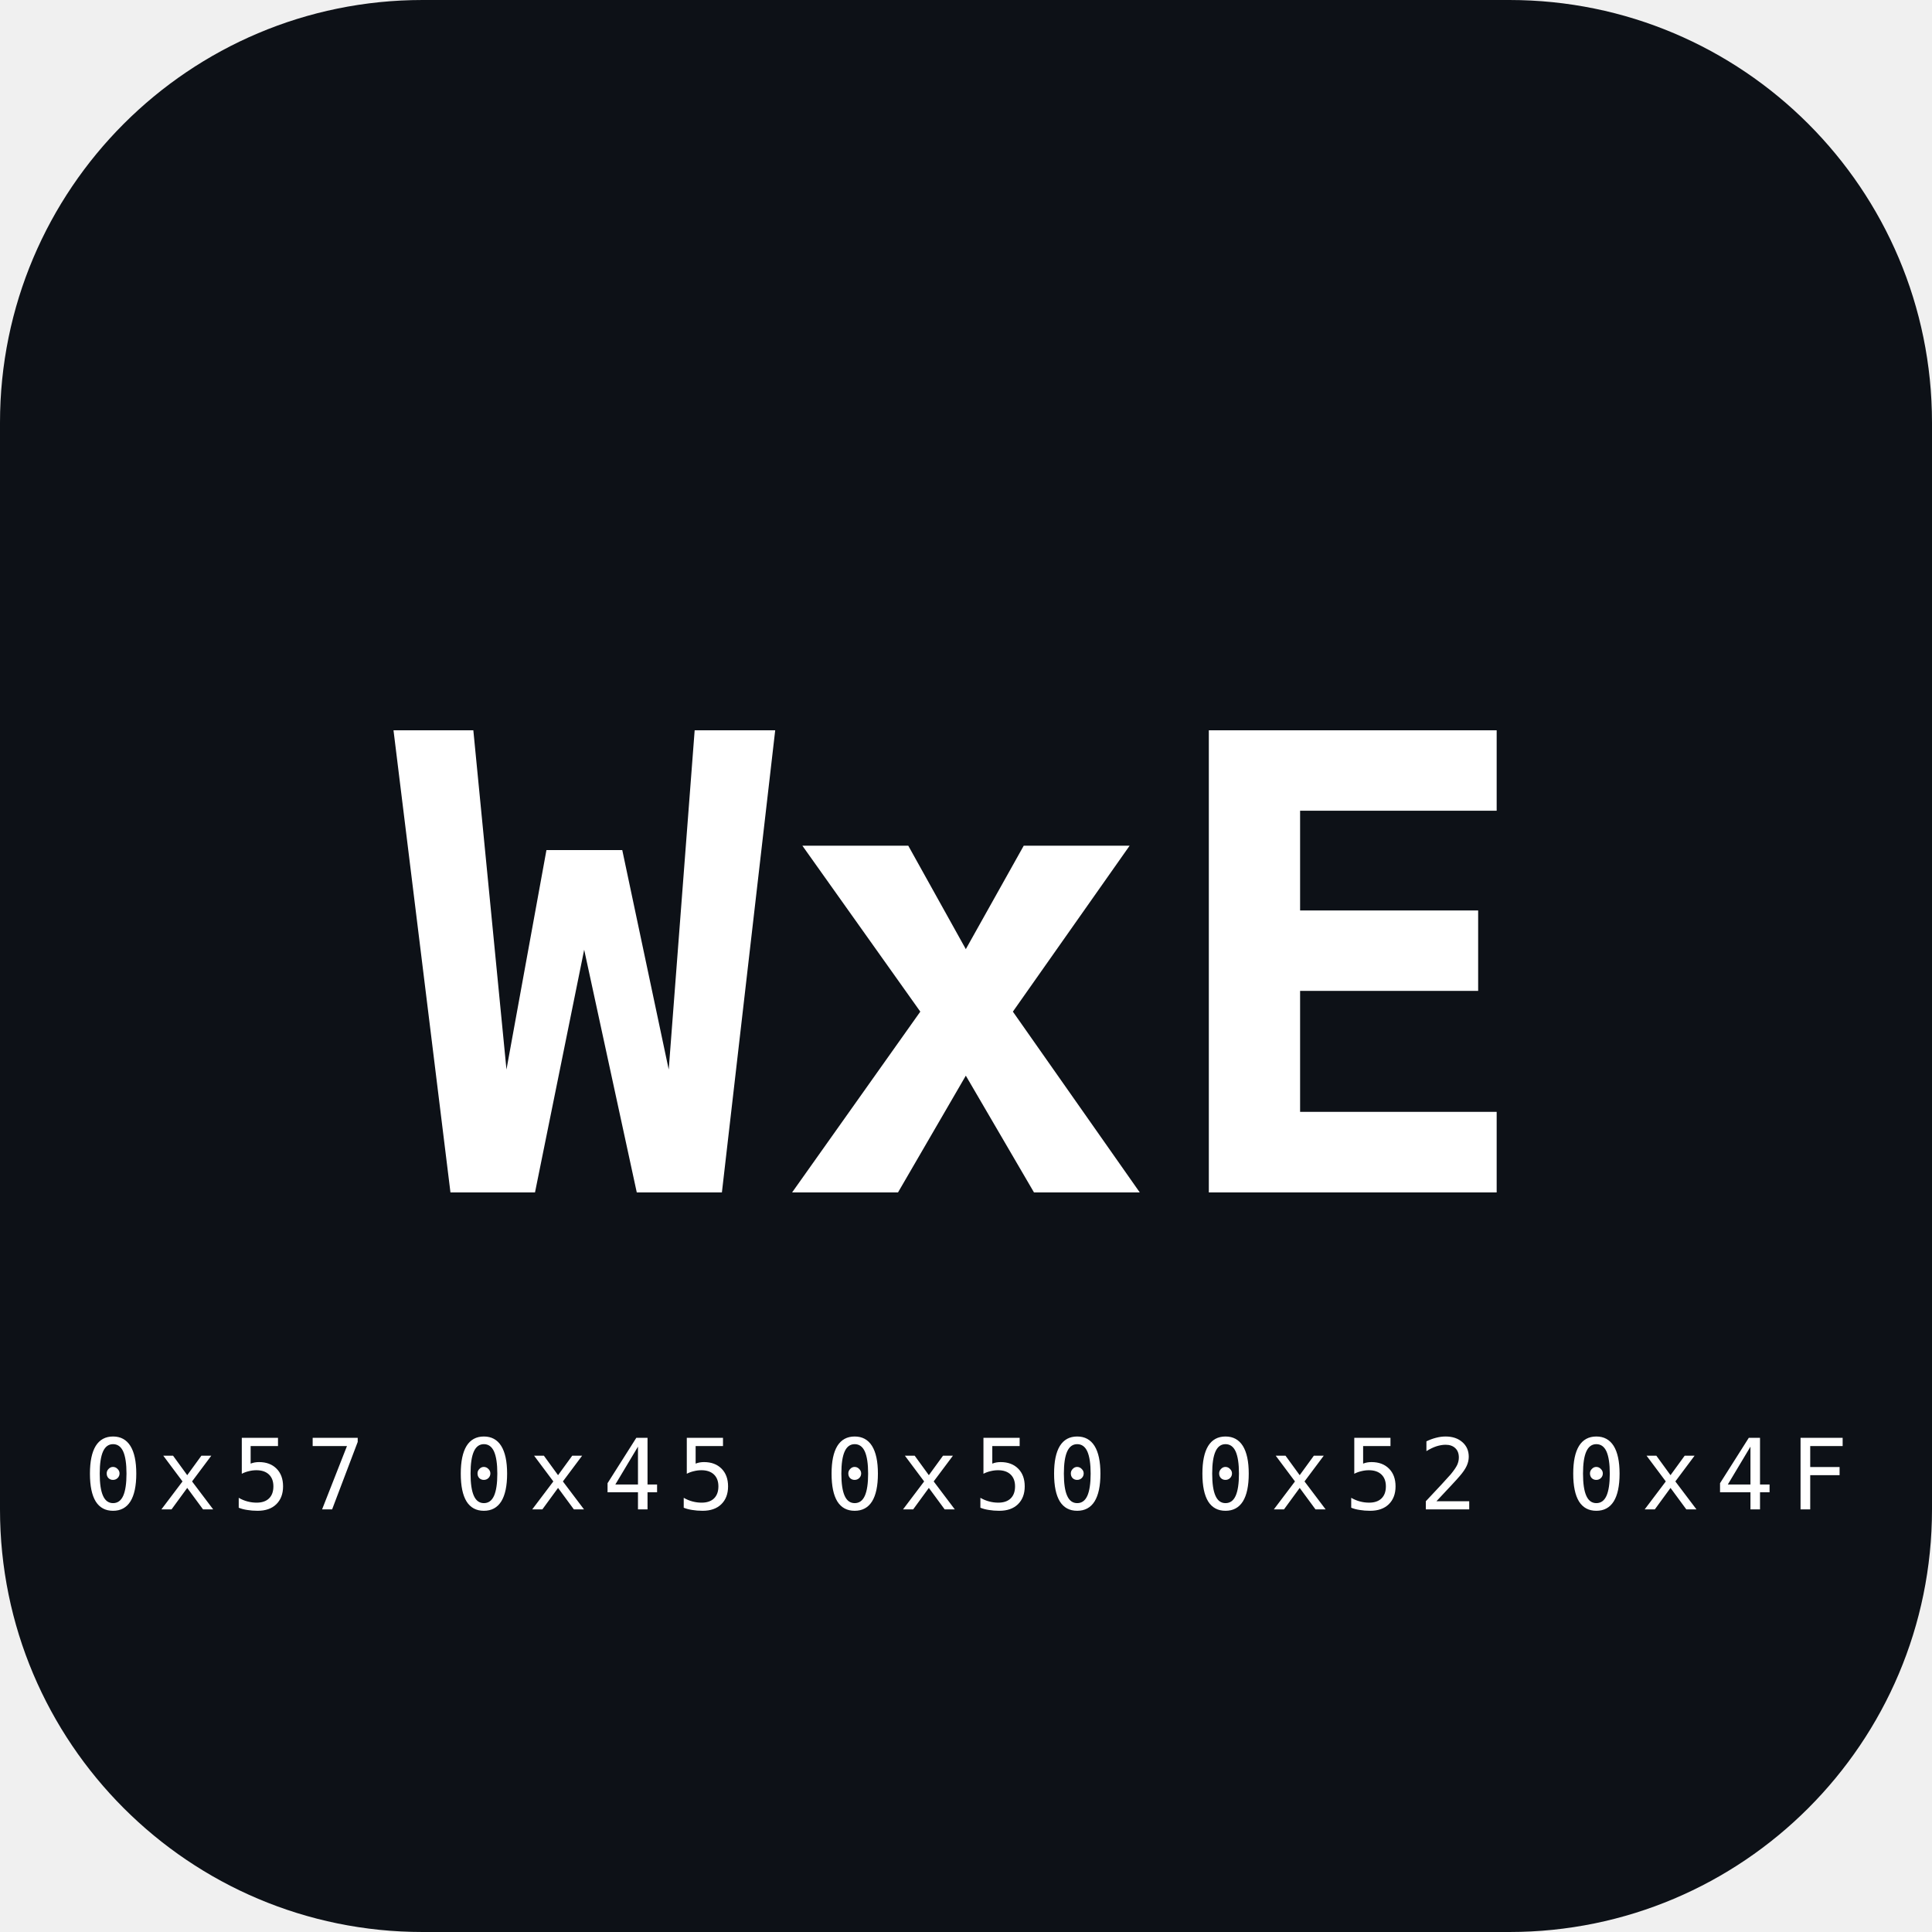
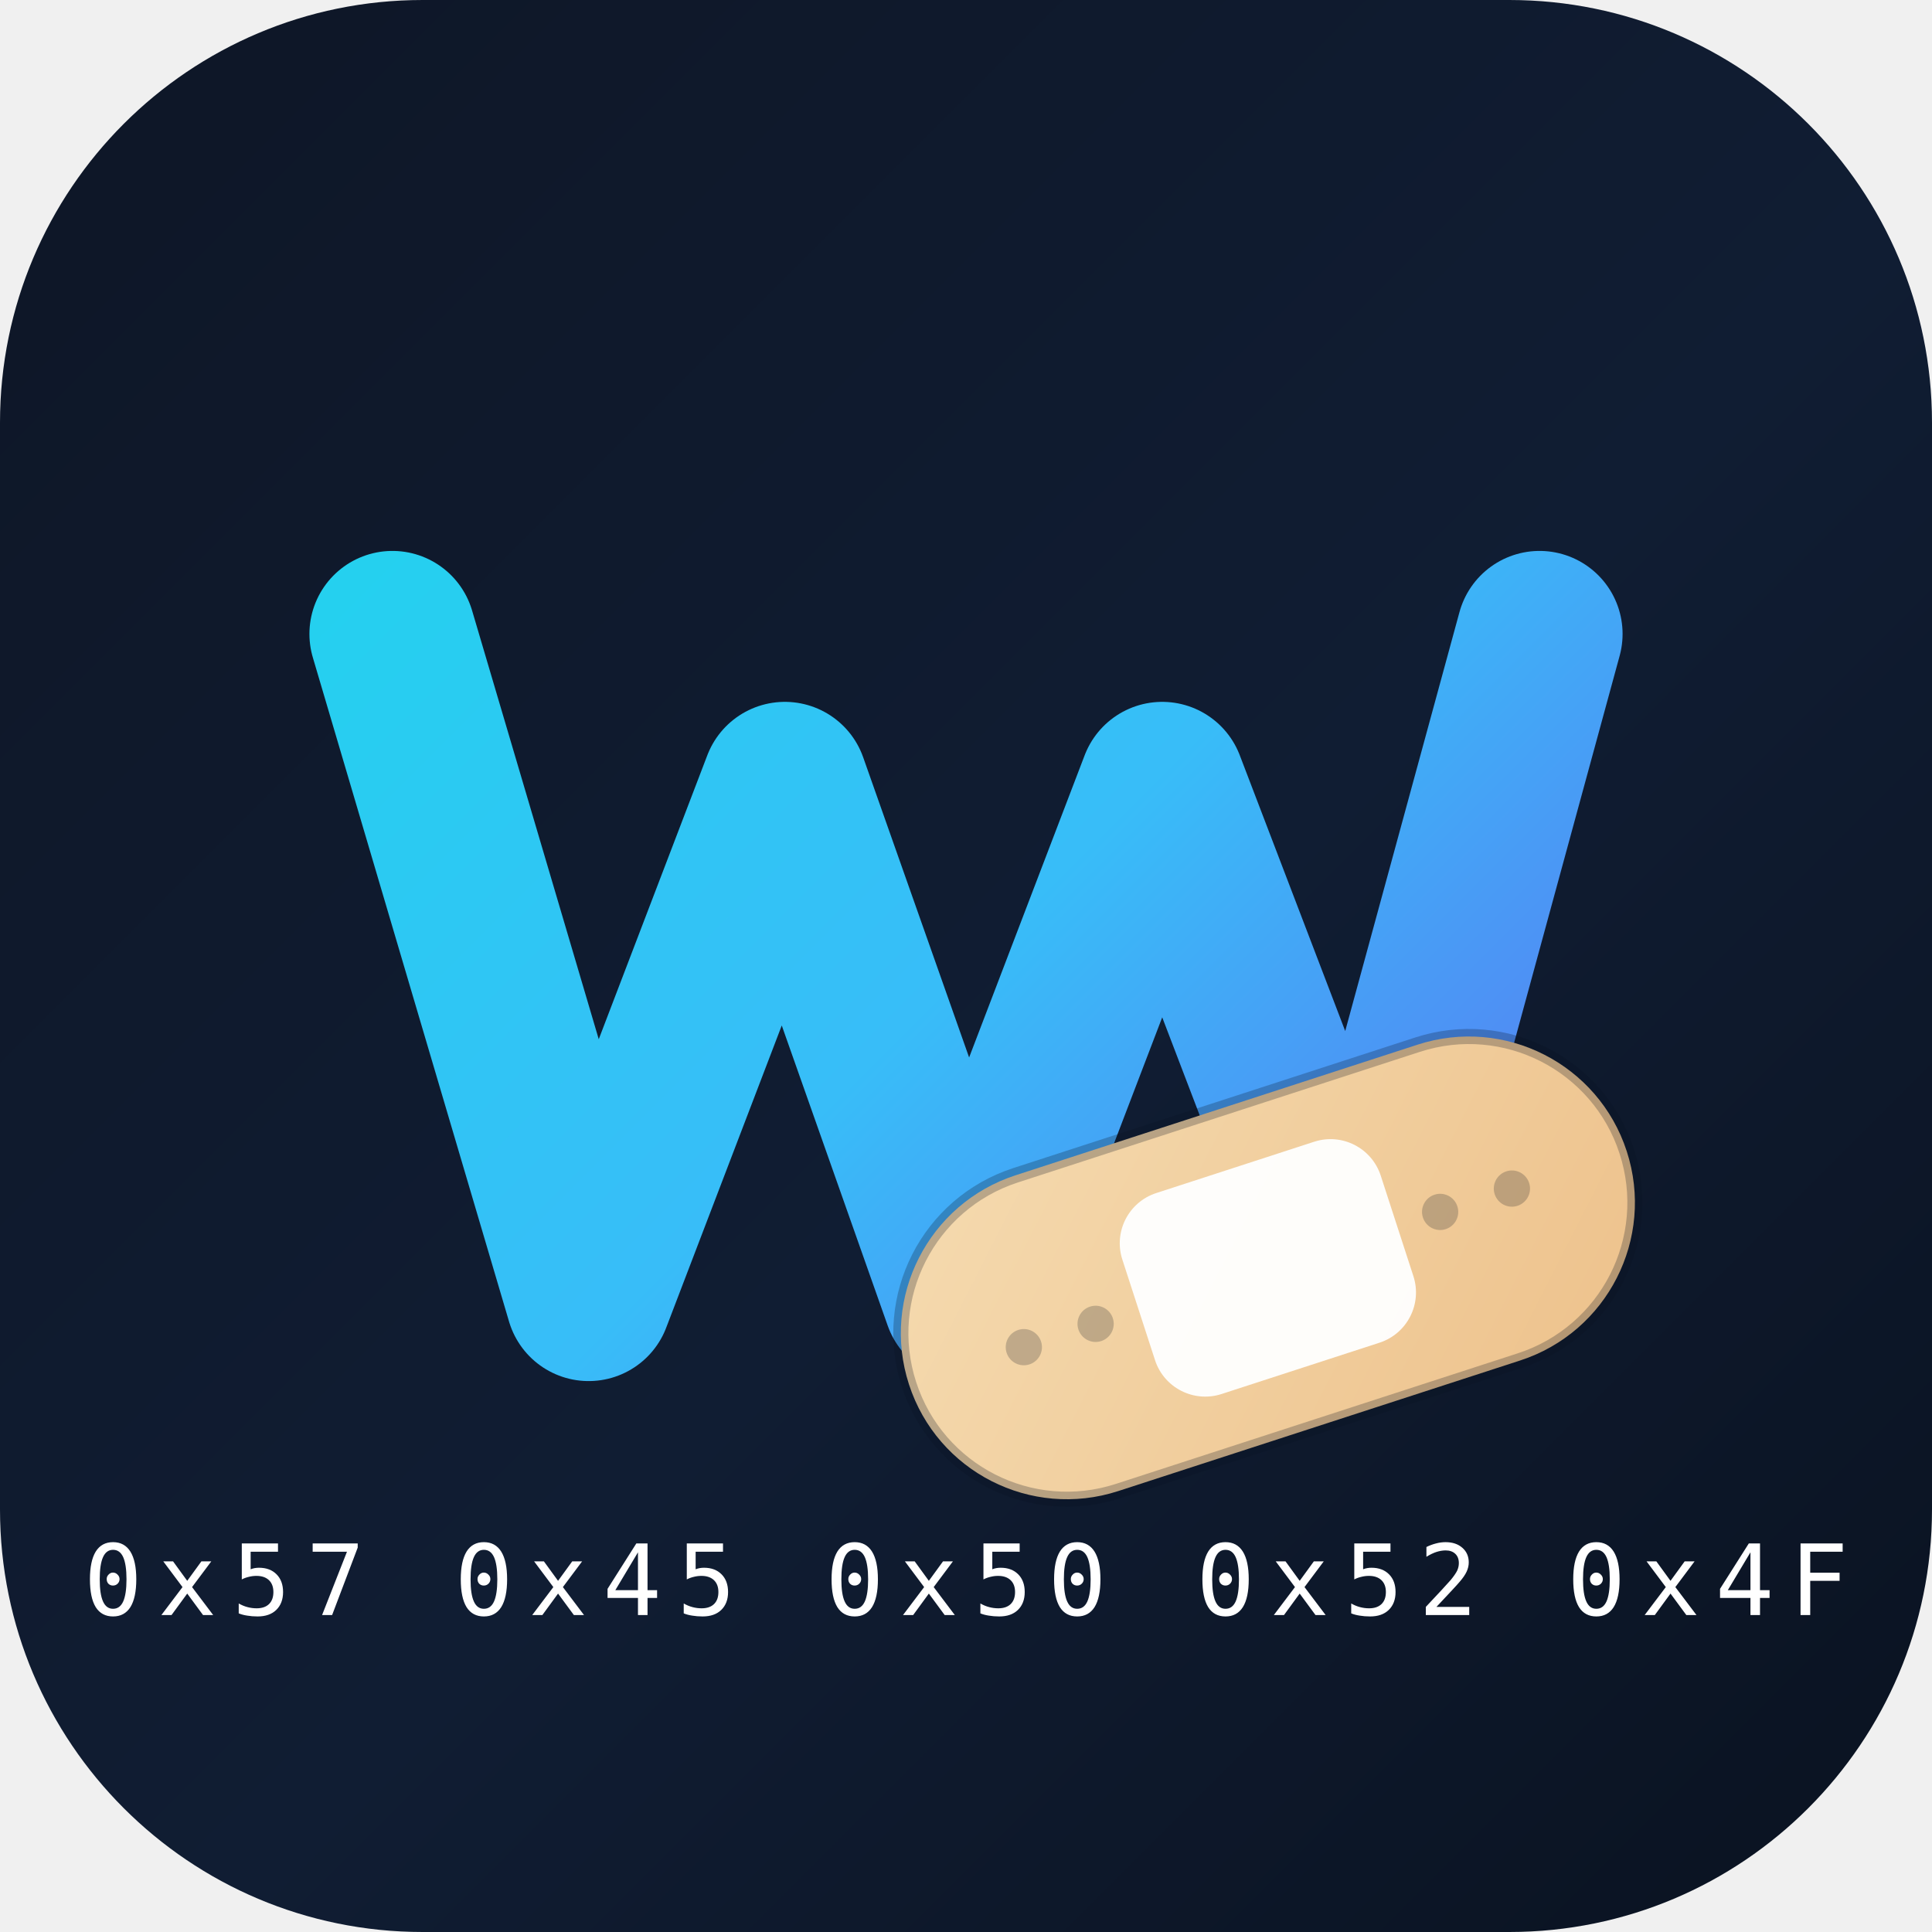
<svg xmlns="http://www.w3.org/2000/svg" width="256" height="256" viewBox="0 0 256 256" role="img" aria-labelledby="weTitle weDesc">
-   <rect width="256" height="256" rx="56" fill="#0d1117" />
-   <text x="128" y="158" text-anchor="middle" font-family="Menlo,Consolas,monospace" font-size="84" font-weight="bold" letter-spacing="0" fill="#ffffff">WxE</text>
-   <text x="128" y="200" text-anchor="middle" font-family="Menlo,Consolas,monospace" font-size="13" letter-spacing="2" fill="#ffffff">0x57 0x45 0x50 0x52 0x4F</text>
+   <defs>
+     <linearGradient id="weBg" x1="0" y1="0" x2="256" y2="256" gradientUnits="userSpaceOnUse">
+       <stop offset="0" stop-color="#0e1626" />
+       <stop offset="0.55" stop-color="#101d33" />
+       <stop offset="1" stop-color="#0a1220" />
+     </linearGradient>
+     <linearGradient id="weW" x1="52" y1="52" x2="204" y2="204" gradientUnits="userSpaceOnUse">
+       <stop offset="0" stop-color="#22d3ee" />
+       <stop offset="0.5" stop-color="#38bdf8" />
+       <stop offset="1" stop-color="#6366f1" />
+     </linearGradient>
+     <linearGradient id="wePatch" x1="120" y1="120" x2="216" y2="216" gradientUnits="userSpaceOnUse">
+       <stop offset="0" stop-color="#f6dfb6" />
+       <stop offset="1" stop-color="#ecbd85" />
+     </linearGradient>
+   </defs>
+   <rect width="256" height="256" rx="56" fill="url(#weBg)" />
+   <path d="M52 84 L78 172 L104 104 L128 172 L154 104 L180 172 L204 84" fill="none" stroke="url(#weW)" stroke-width="22" stroke-linecap="round" stroke-linejoin="round" />
+   <g transform="rotate(-18 168 168)">
+     <rect x="118" y="146" width="100" height="44" rx="22" fill="url(#wePatch)" stroke="#0a1220" stroke-opacity="0.25" stroke-width="2" />
+     <rect x="150" y="154" width="36" height="28" rx="7" fill="#ffffff" opacity="0.95" />
+     <circle cx="134" cy="168" r="2.4" fill="#0a1220" opacity="0.22" />
+     <circle cx="144" cy="168" r="2.4" fill="#0a1220" opacity="0.22" />
+     <circle cx="202" cy="168" r="2.4" fill="#0a1220" opacity="0.22" />
+     <circle cx="192" cy="168" r="2.4" fill="#0a1220" opacity="0.22" />
+   </g>
+   <text x="128" y="214" text-anchor="middle" font-family="Menlo,Consolas,monospace" font-size="13" letter-spacing="2" fill="#ffffff">0x57 0x45 0x50 0x52 0x4F</text>
</svg>
